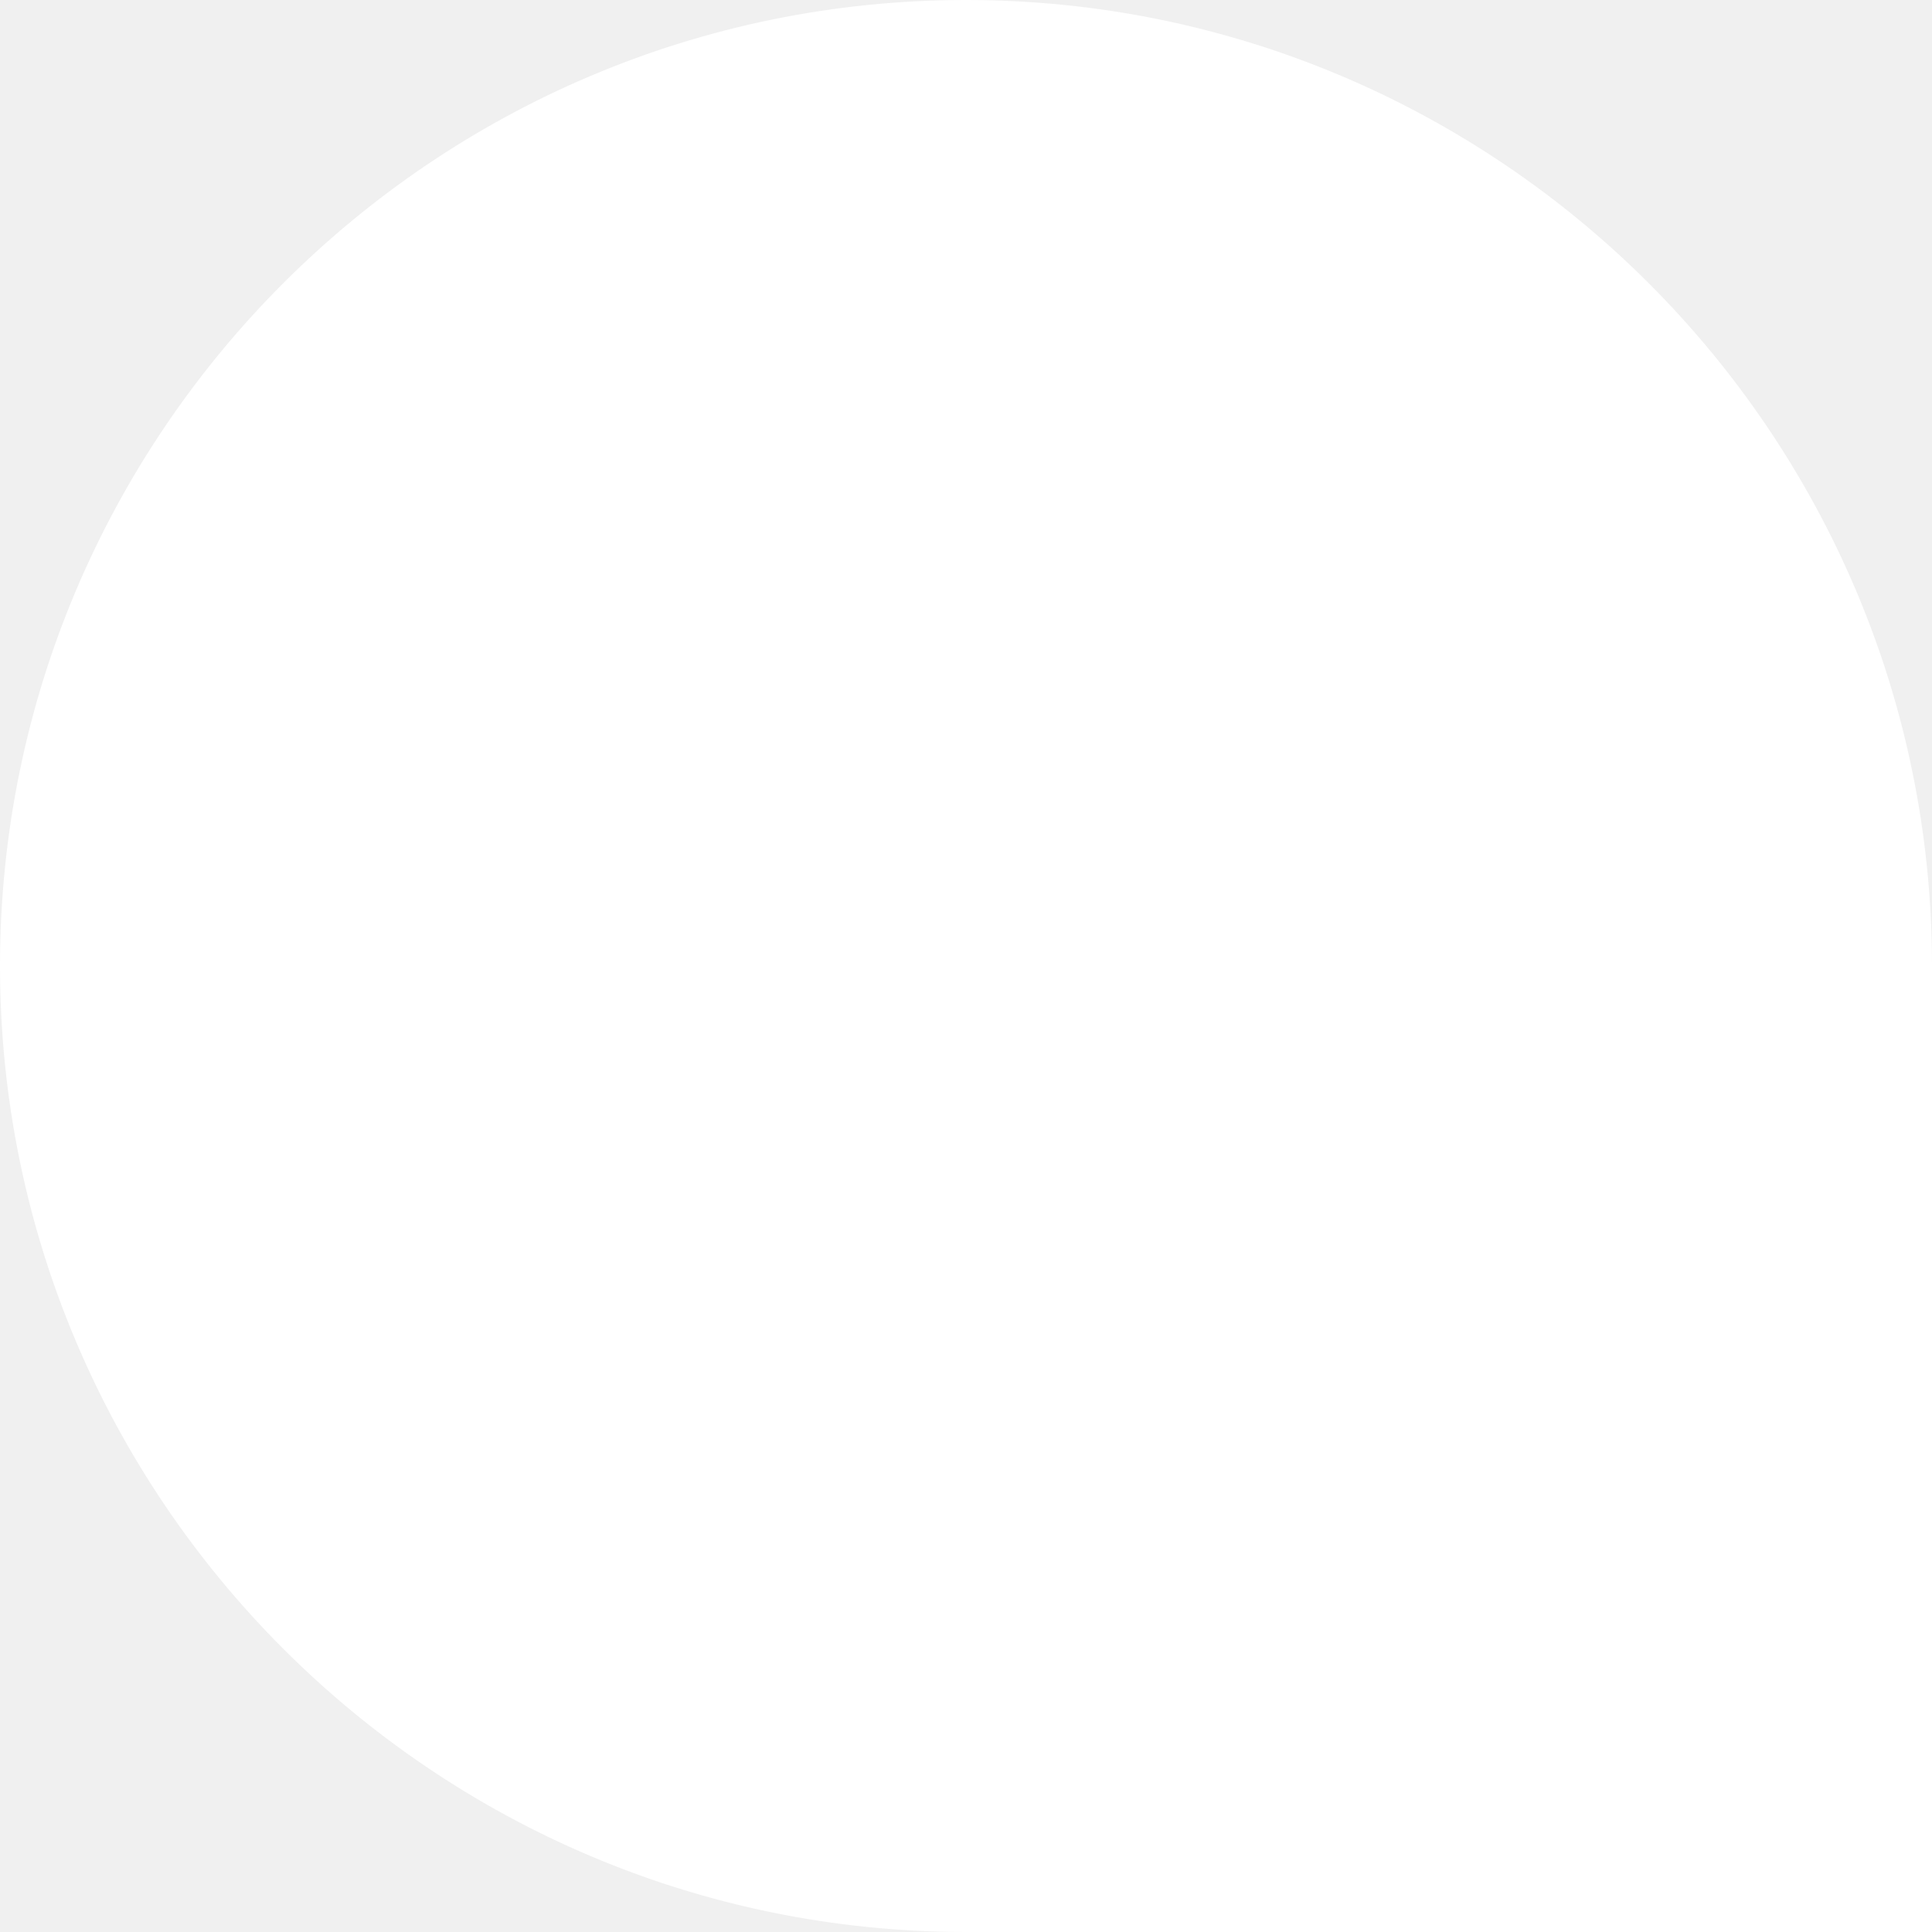
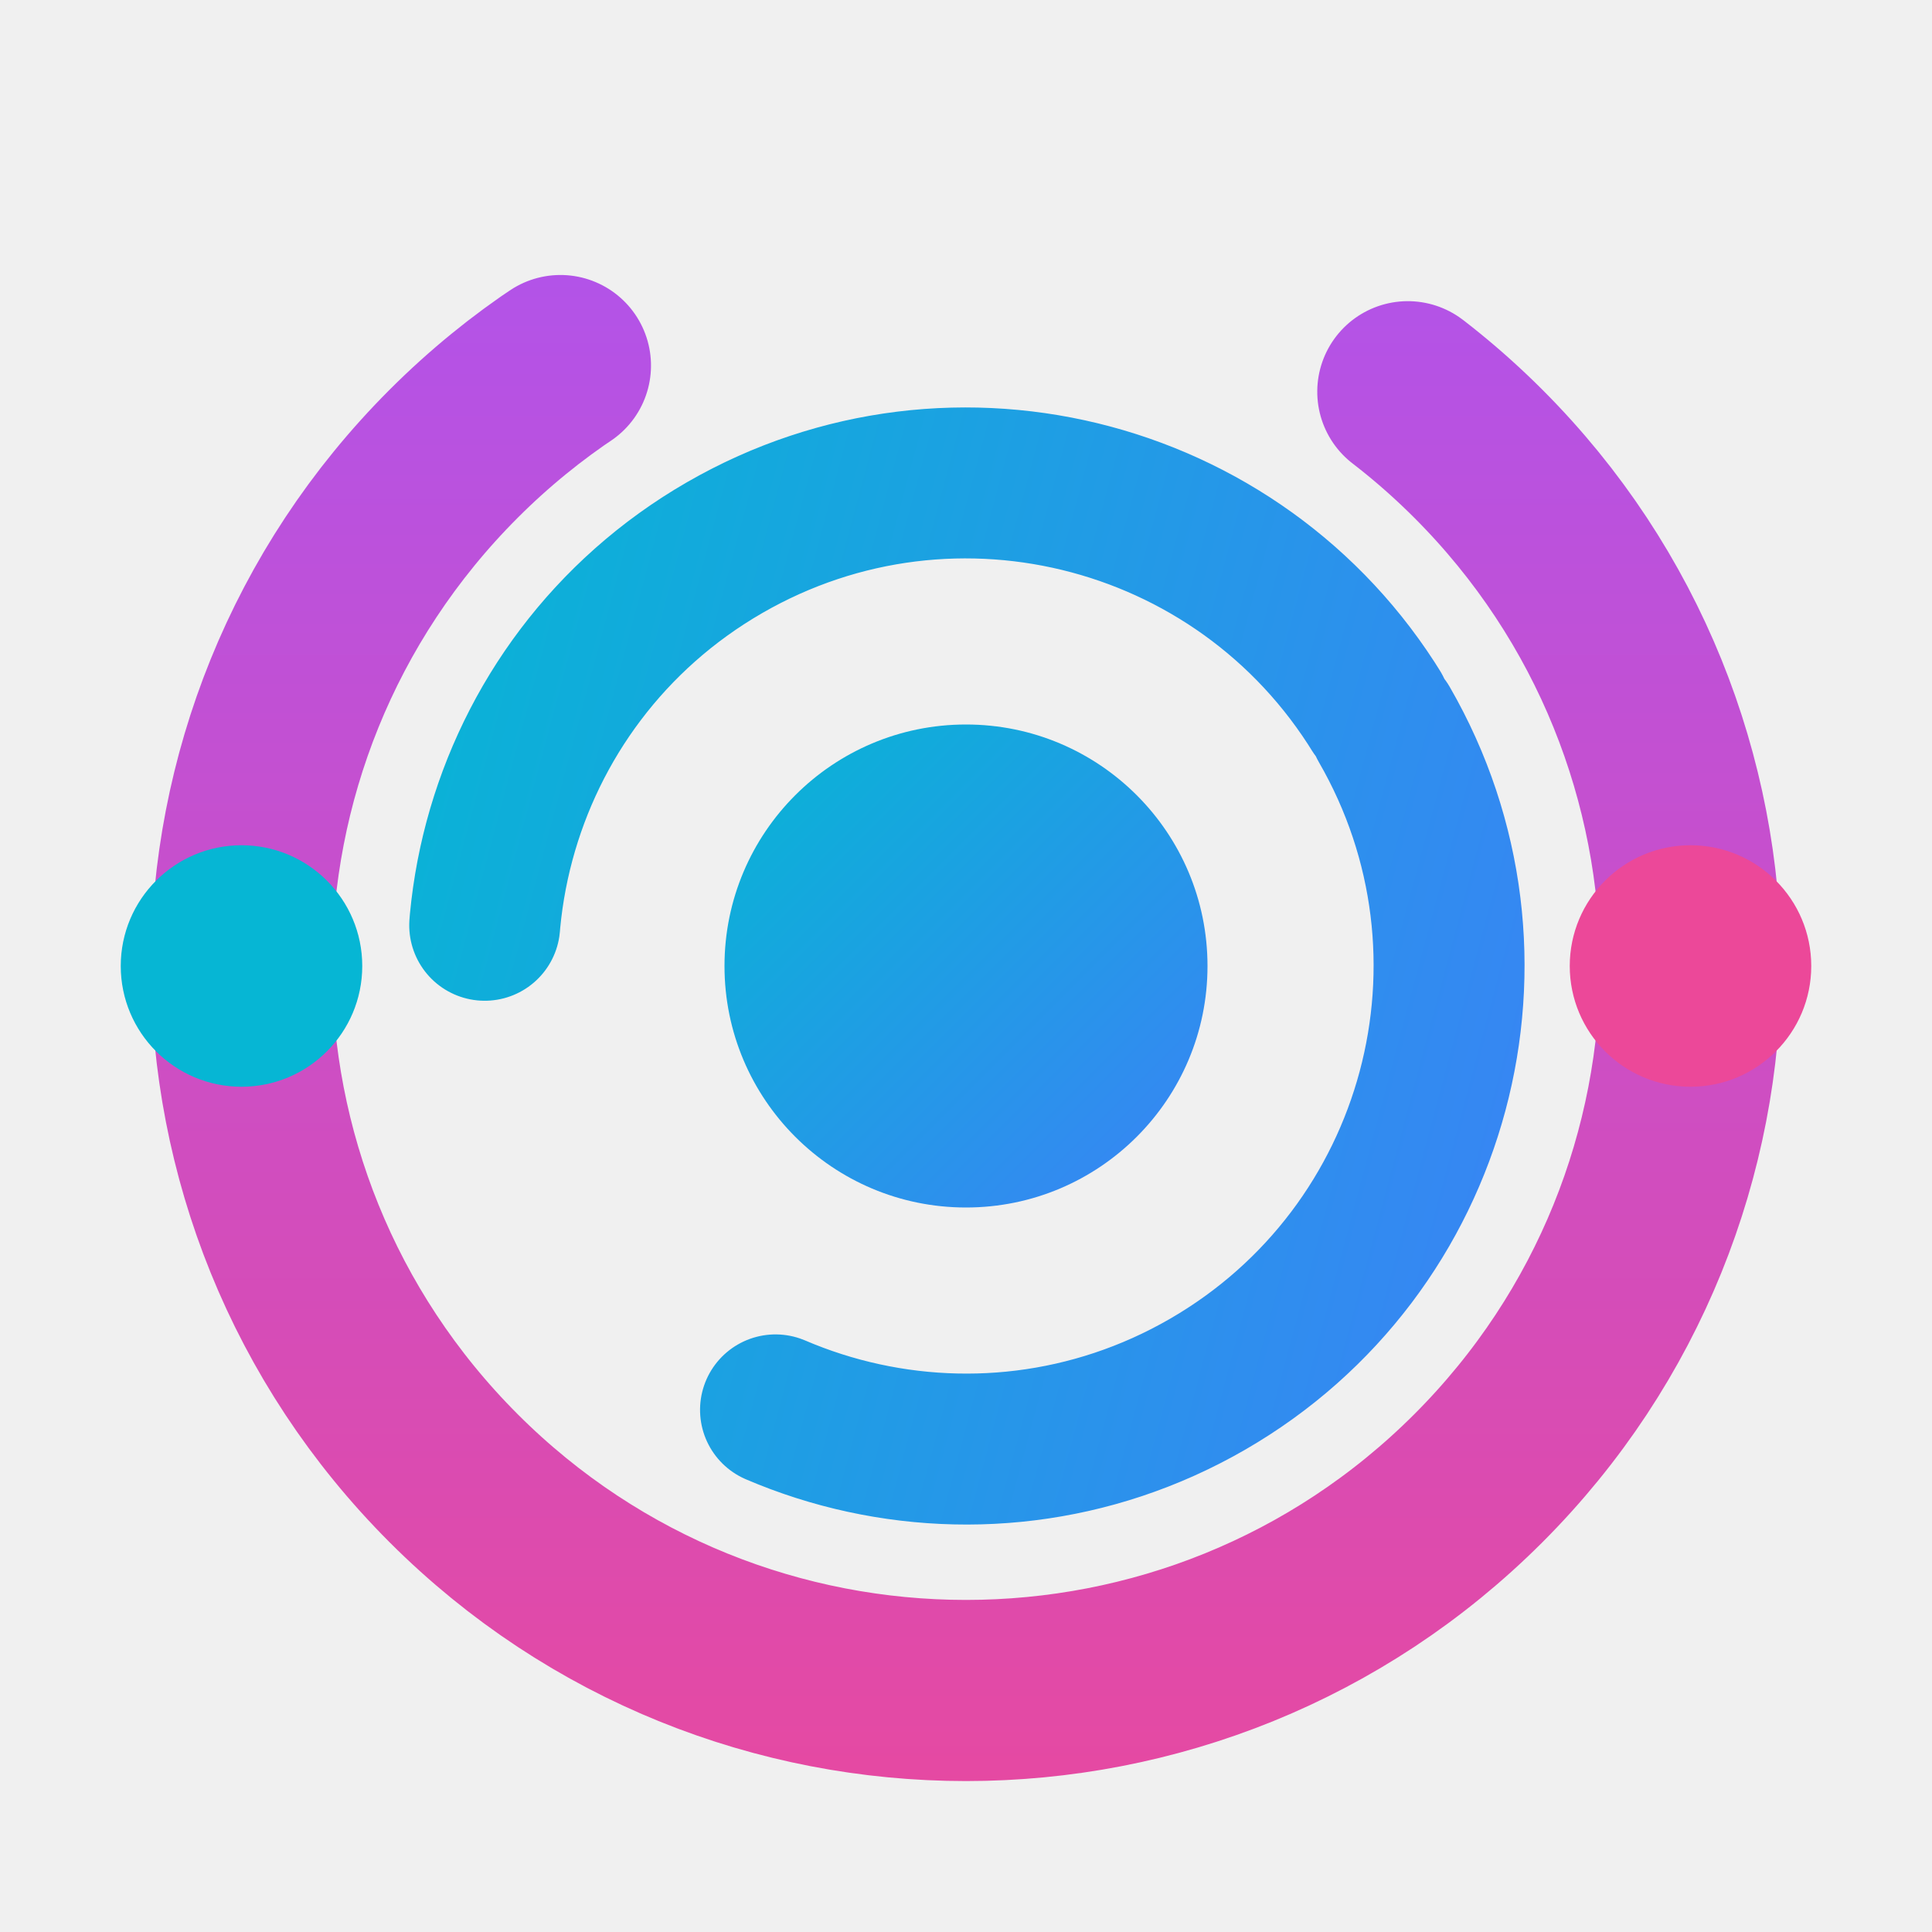
- <svg xmlns="http://www.w3.org/2000/svg" width="66" height="66" viewBox="0 0 66 66" fill="none">
-   <path d="M63 63H32.998C16.459 63 3 49.54 3 32.997C3 16.46 16.459 3 32.998 3C49.541 3 63 16.46 63 32.997V63Z" fill="white" stroke="white" stroke-width="6" />
+ <svg xmlns="http://www.w3.org/2000/svg" viewBox="0 0 64 64" fill="none">
+   <defs>
+     <linearGradient id="node-grad" x1="0%" y1="0%" x2="100%" y2="100%">
+       <stop offset="0%" stop-color="#06b6d4" />
+       <stop offset="100%" stop-color="#3b82f6" />
+     </linearGradient>
+     <linearGradient id="ring-grad" x1="100%" y1="100%" x2="0%" y2="0%">
+       <stop offset="0%" stop-color="#ec4899" />
+       <stop offset="100%" stop-color="#a855f7" />
+     </linearGradient>
+   </defs>
+   <circle cx="32" cy="32" r="24" stroke="url(#ring-grad)" stroke-width="6" stroke-linecap="round" stroke-dasharray="80 30" transform="rotate(45 32 32)" />
+   <circle cx="32" cy="32" r="16" stroke="url(#node-grad)" stroke-width="5" stroke-linecap="round" stroke-dasharray="40 20" transform="rotate(-30 32 32)" />
+   <circle cx="32" cy="32" r="8" fill="url(#node-grad)" />
+   <circle cx="56" cy="32" r="4" fill="#ec4899" />
+   <circle cx="8" cy="32" r="4" fill="#06b6d4" />
</svg>
